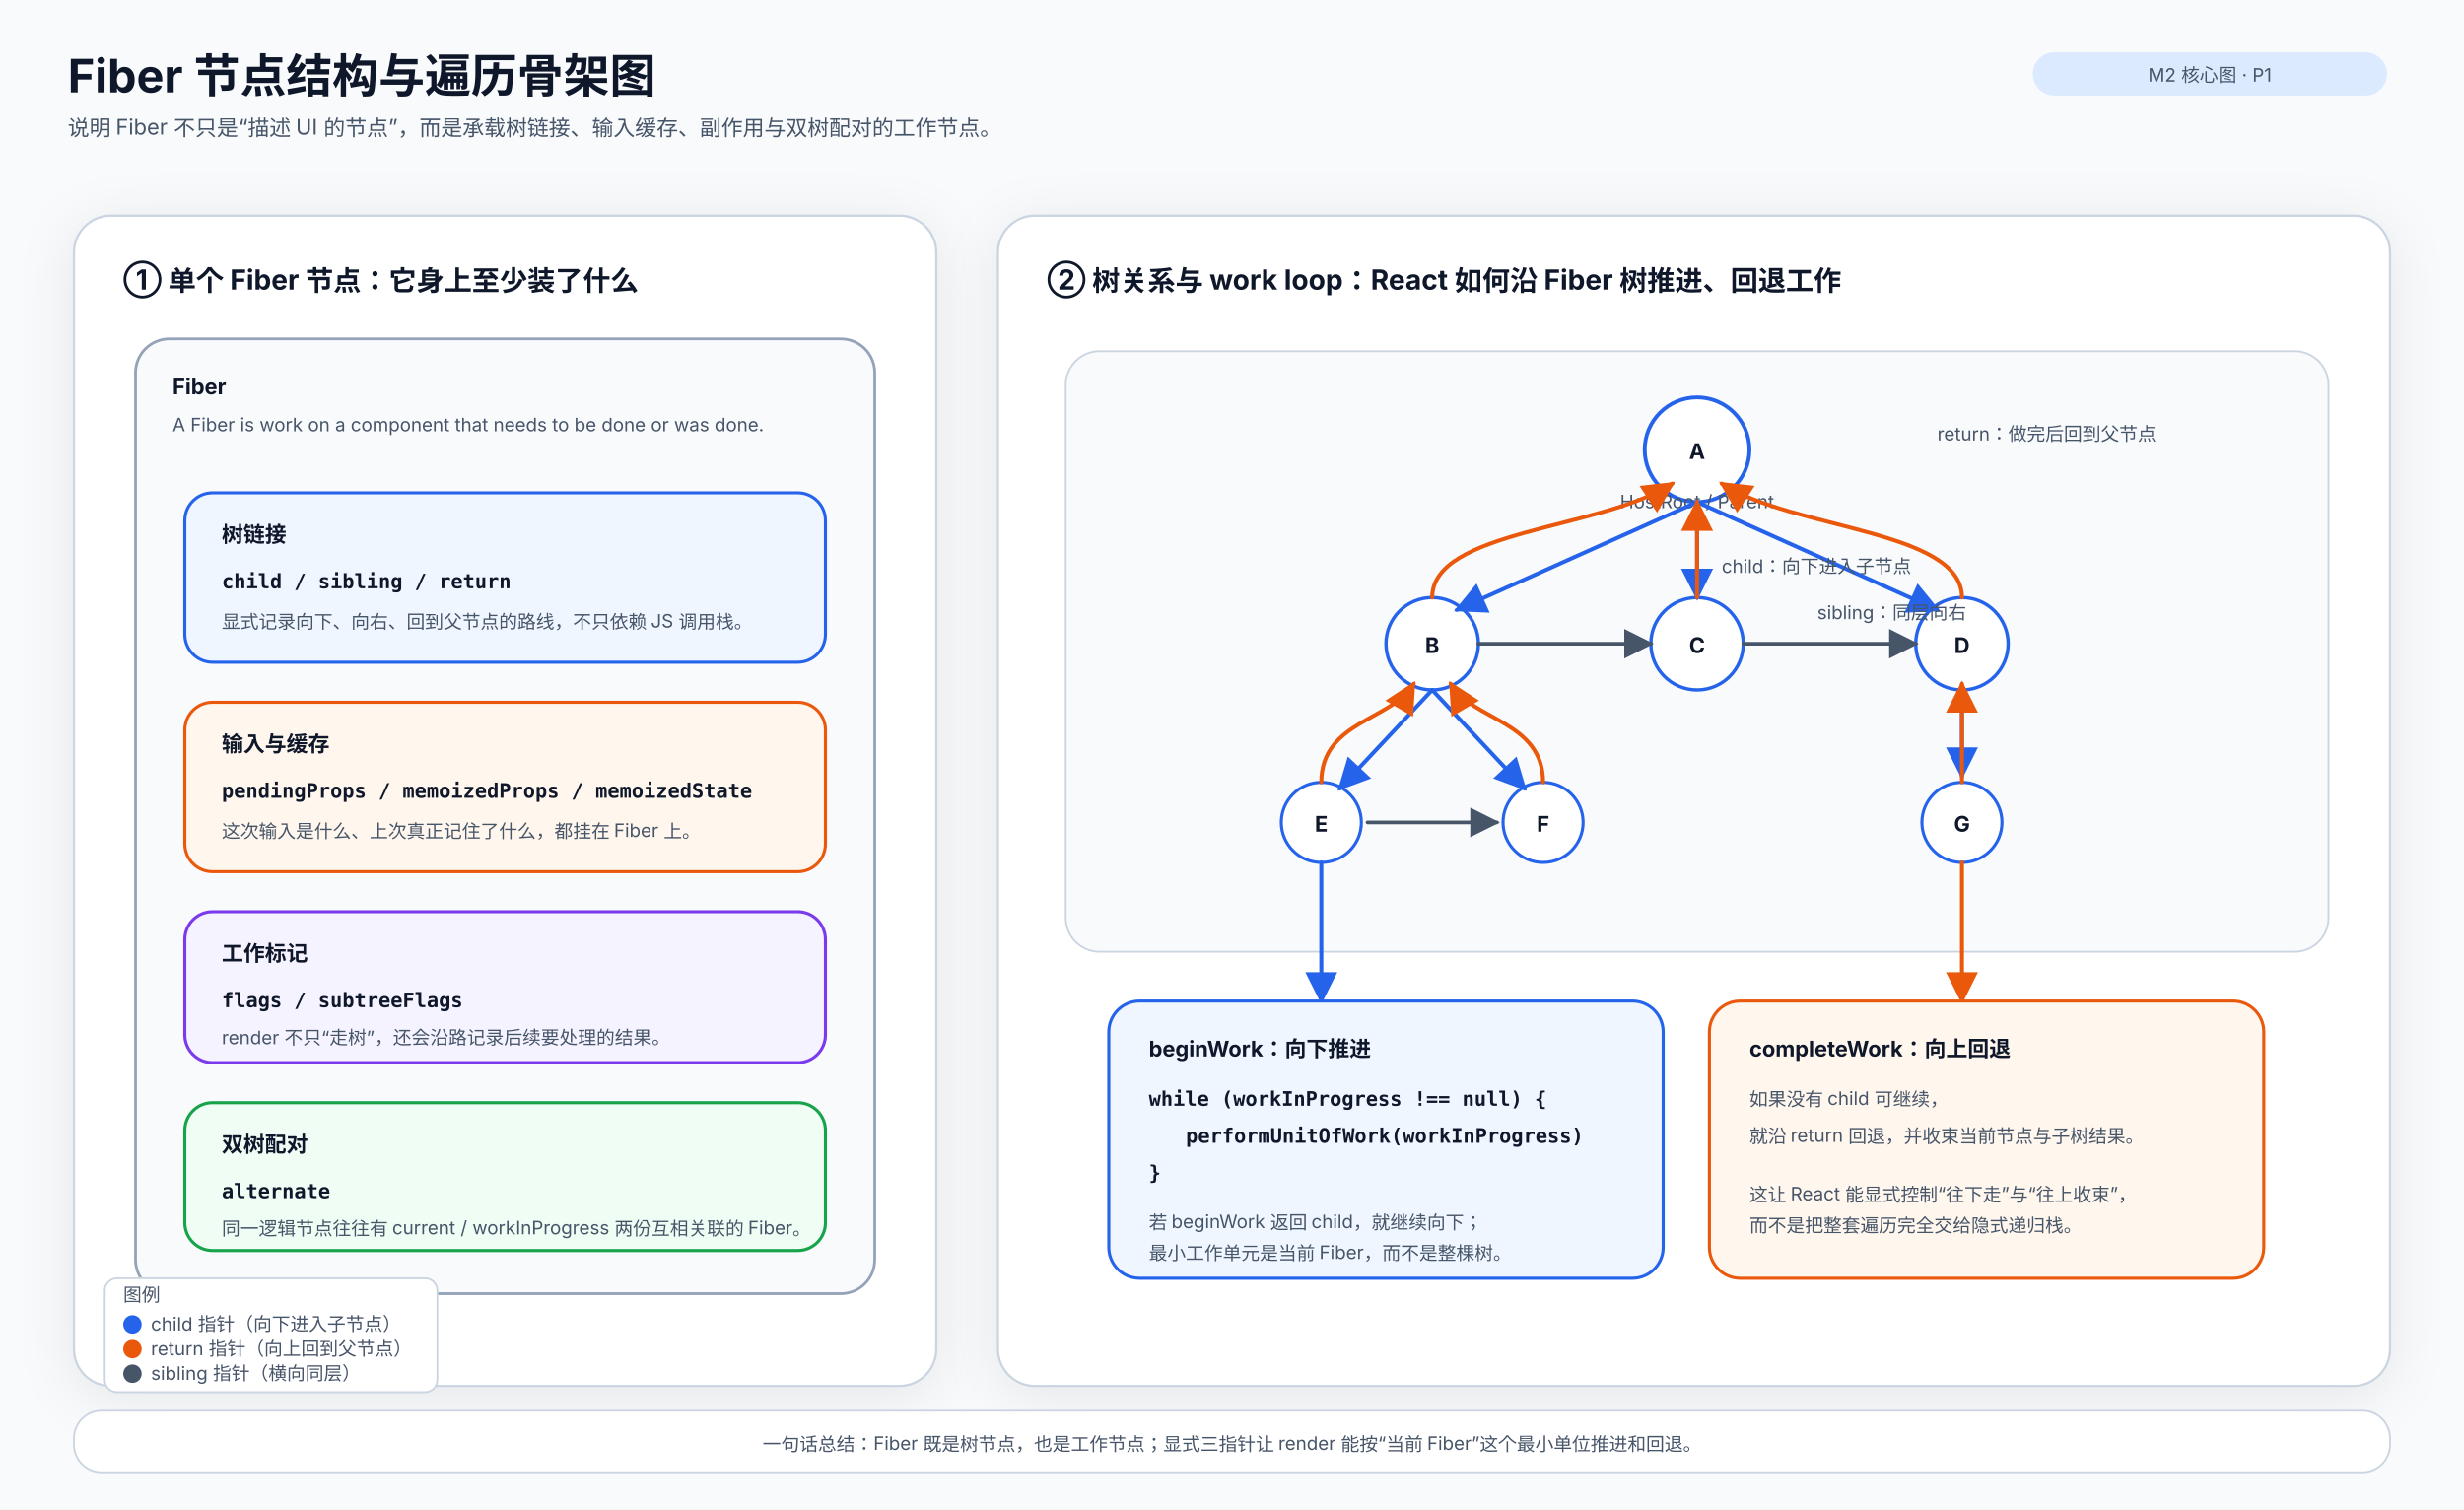
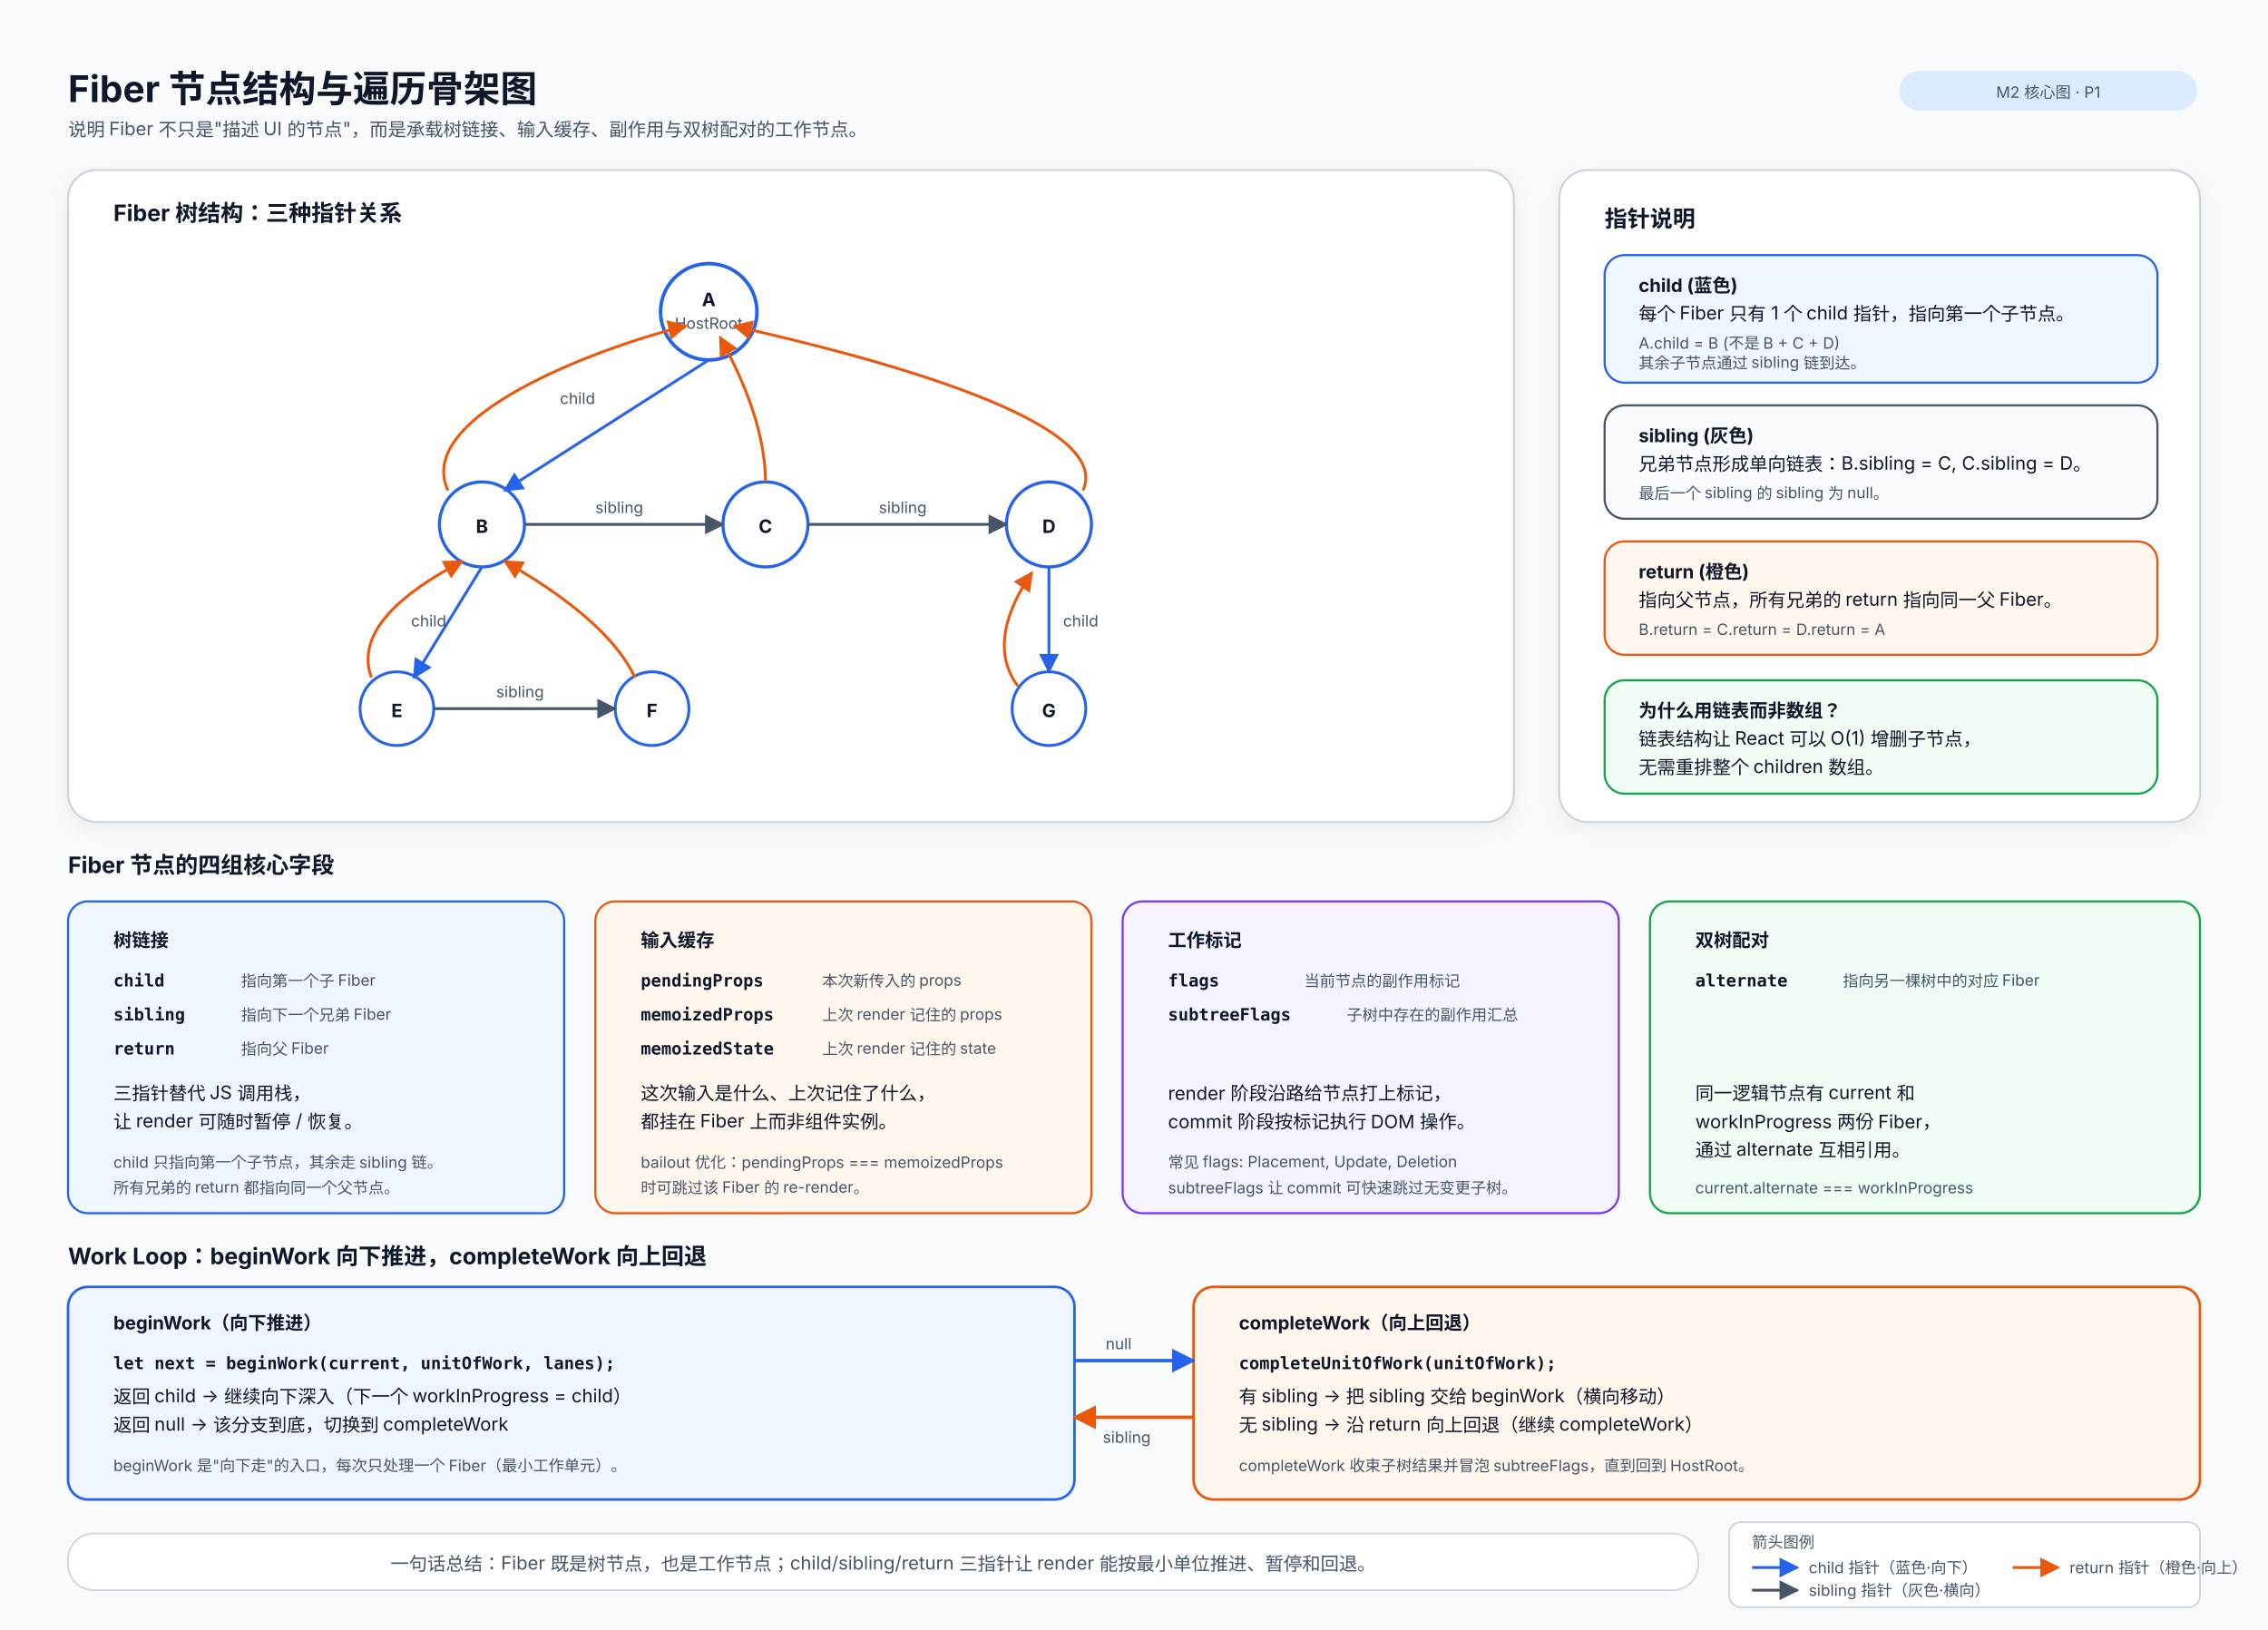
- <svg xmlns="http://www.w3.org/2000/svg" width="1600" height="980" viewBox="0 0 1600 980">
+ <svg xmlns="http://www.w3.org/2000/svg" width="1600" height="1150" viewBox="0 0 1600 1150">
  <defs>
    <style>
-       .title { font: 700 30px 'Inter','Noto Sans SC','PingFang SC','Microsoft YaHei',sans-serif; fill: #0f172a; }
-       .subtitle { font: 400 14px 'Inter','Noto Sans SC','PingFang SC','Microsoft YaHei',sans-serif; fill: #475569; }
-       .section { font: 700 18px 'Inter','Noto Sans SC','PingFang SC','Microsoft YaHei',sans-serif; fill: #0f172a; }
-       .label { font: 700 14px 'Inter','Noto Sans SC','PingFang SC','Microsoft YaHei',sans-serif; fill: #0f172a; }
-       .body { font: 400 14px 'Inter','Noto Sans SC','PingFang SC','Microsoft YaHei',sans-serif; fill: #0f172a; }
-       .small { font: 400 12px 'Inter','Noto Sans SC','PingFang SC','Microsoft YaHei',sans-serif; fill: #475569; }
-       .mono { font: 600 13px 'JetBrains Mono','Fira Code','SFMono-Regular',monospace; fill: #0f172a; }
-       .shadow { filter: drop-shadow(0 6px 18px rgba(15,23,42,0.08)); }
-       .arrow-blue { stroke: #2563eb; stroke-width: 2.6; fill: none; stroke-linecap: round; stroke-linejoin: round; marker-end: url(#arrow-blue); }
-       .arrow-orange { stroke: #ea580c; stroke-width: 2.6; fill: none; stroke-linecap: round; stroke-linejoin: round; marker-end: url(#arrow-orange); }
-       .arrow-slate { stroke: #475569; stroke-width: 2.4; fill: none; stroke-linecap: round; stroke-linejoin: round; marker-end: url(#arrow-slate); }
+       .title   { font: 700 26px 'Inter','Noto Sans SC','PingFang SC','Microsoft YaHei',sans-serif; fill: #0f172a; }
+       .sub     { font: 400 13px 'Inter','Noto Sans SC','PingFang SC','Microsoft YaHei',sans-serif; fill: #475569; }
+       .heading { font: 700 16px 'Inter','Noto Sans SC','PingFang SC','Microsoft YaHei',sans-serif; fill: #0f172a; }
+       .label   { font: 700 13px 'Inter','Noto Sans SC','PingFang SC','Microsoft YaHei',sans-serif; fill: #0f172a; }
+       .body    { font: 400 13px 'Inter','Noto Sans SC','PingFang SC','Microsoft YaHei',sans-serif; fill: #0f172a; }
+       .hint    { font: 400 11px 'Inter','Noto Sans SC','PingFang SC','Microsoft YaHei',sans-serif; fill: #475569; }
+       .mono    { font: 600 12px 'JetBrains Mono','Fira Code','SFMono-Regular',monospace; fill: #0f172a; }
+       .shadow  { filter: url(#shadow-filter); }
    </style>
-     <marker id="arrow-blue" viewBox="0 0 10 10" refX="9" refY="5" markerWidth="8" markerHeight="8" orient="auto-start-reverse">
-       <path d="M 0 0 L 10 5 L 0 10 z" fill="#2563eb" />
+     <filter id="shadow-filter" x="-4%" y="-4%" width="108%" height="108%">
+       <feDropShadow dx="0" dy="4" stdDeviation="6" flood-color="rgba(15,23,42,0.06)" />
+     </filter>
+     <marker id="arr-blue" viewBox="0 0 10 10" refX="9" refY="5" markerWidth="7" markerHeight="7" orient="auto-start-reverse">
+       <path d="M0 0L10 5L0 10z" fill="#2563eb" />
    </marker>
-     <marker id="arrow-orange" viewBox="0 0 10 10" refX="9" refY="5" markerWidth="8" markerHeight="8" orient="auto-start-reverse">
-       <path d="M 0 0 L 10 5 L 0 10 z" fill="#ea580c" />
+     <marker id="arr-orange" viewBox="0 0 10 10" refX="9" refY="5" markerWidth="7" markerHeight="7" orient="auto-start-reverse">
+       <path d="M0 0L10 5L0 10z" fill="#ea580c" />
    </marker>
-     <marker id="arrow-slate" viewBox="0 0 10 10" refX="9" refY="5" markerWidth="8" markerHeight="8" orient="auto-start-reverse">
-       <path d="M 0 0 L 10 5 L 0 10 z" fill="#475569" />
+     <marker id="arr-slate" viewBox="0 0 10 10" refX="9" refY="5" markerWidth="7" markerHeight="7" orient="auto-start-reverse">
+       <path d="M0 0L10 5L0 10z" fill="#475569" />
    </marker>
  </defs>
-   <rect width="1600" height="980" fill="#f8fafc" />
-   <text x="44" y="60" class="title">Fiber 节点结构与遍历骨架图</text>
-   <text x="44" y="88" class="subtitle">说明 Fiber 不只是“描述 UI 的节点”，而是承载树链接、输入缓存、副作用与双树配对的工作节点。</text>
-   <rect x="1320" y="34" width="230" height="28" rx="14" fill="#dbeafe" />
-   <text x="1435" y="53" class="small" text-anchor="middle">M2 核心图 · P1</text>
-   <rect x="48" y="140" width="560" height="760" rx="24" fill="#ffffff" stroke="#cbd5e1" stroke-width="1.5" class="shadow" />
-   <text x="80" y="188" class="section">① 单个 Fiber 节点：它身上至少装了什么</text>
-   <rect x="88" y="220" width="480" height="620" rx="22" fill="#f8fafc" stroke="#94a3b8" stroke-width="1.8" />
-   <text x="112" y="256" class="label">Fiber</text>
-   <text x="112" y="280" class="small">A Fiber is work on a component that needs to be done or was done.</text>
-   <rect x="120" y="320" width="416" height="110" rx="18" fill="#eff6ff" stroke="#2563eb" stroke-width="2" />
-   <text x="144" y="352" class="label">树链接</text>
-   <text x="144" y="382" class="mono">child / sibling / return</text>
-   <text x="144" y="408" class="small">显式记录向下、向右、回到父节点的路线，不只依赖 JS 调用栈。</text>
-   <rect x="120" y="456" width="416" height="110" rx="18" fill="#fff7ed" stroke="#ea580c" stroke-width="2" />
-   <text x="144" y="488" class="label">输入与缓存</text>
-   <text x="144" y="518" class="mono">pendingProps / memoizedProps / memoizedState</text>
-   <text x="144" y="544" class="small">这次输入是什么、上次真正记住了什么，都挂在 Fiber 上。</text>
-   <rect x="120" y="592" width="416" height="98" rx="18" fill="#f5f3ff" stroke="#7c3aed" stroke-width="2" />
-   <text x="144" y="624" class="label">工作标记</text>
-   <text x="144" y="654" class="mono">flags / subtreeFlags</text>
-   <text x="144" y="678" class="small">render 不只“走树”，还会沿路记录后续要处理的结果。</text>
-   <rect x="120" y="716" width="416" height="96" rx="18" fill="#f0fdf4" stroke="#16a34a" stroke-width="2" />
-   <text x="144" y="748" class="label">双树配对</text>
-   <text x="144" y="778" class="mono">alternate</text>
-   <text x="144" y="802" class="small">同一逻辑节点往往有 current / workInProgress 两份互相关联的 Fiber。</text>
-   <rect x="648" y="140" width="904" height="760" rx="24" fill="#ffffff" stroke="#cbd5e1" stroke-width="1.5" class="shadow" />
-   <text x="680" y="188" class="section">② 树关系与 work loop：React 如何沿 Fiber 树推进、回退工作</text>
-   <rect x="692" y="228" width="820" height="390" rx="22" fill="#f8fafc" stroke="#cbd5e1" stroke-width="1.2" />
-   <circle cx="1102" cy="292" r="34" fill="#ffffff" stroke="#2563eb" stroke-width="2.5" />
-   <text x="1102" y="298" class="label" text-anchor="middle">A</text>
-   <text x="1102" y="330" class="small" text-anchor="middle">HostRoot / Parent</text>
-   <circle cx="930" cy="418" r="30" fill="#ffffff" stroke="#2563eb" stroke-width="2.2" />
-   <text x="930" y="424" class="label" text-anchor="middle">B</text>
-   <circle cx="1102" cy="418" r="30" fill="#ffffff" stroke="#2563eb" stroke-width="2.2" />
-   <text x="1102" y="424" class="label" text-anchor="middle">C</text>
-   <circle cx="1274" cy="418" r="30" fill="#ffffff" stroke="#2563eb" stroke-width="2.2" />
-   <text x="1274" y="424" class="label" text-anchor="middle">D</text>
-   <circle cx="858" cy="534" r="26" fill="#ffffff" stroke="#2563eb" stroke-width="2" />
-   <text x="858" y="540" class="label" text-anchor="middle">E</text>
-   <circle cx="1002" cy="534" r="26" fill="#ffffff" stroke="#2563eb" stroke-width="2" />
-   <text x="1002" y="540" class="label" text-anchor="middle">F</text>
-   <circle cx="1274" cy="534" r="26" fill="#ffffff" stroke="#2563eb" stroke-width="2" />
-   <text x="1274" y="540" class="label" text-anchor="middle">G</text>
-   <path d="M 1102 326 L 946 396" class="arrow-blue" />
-   <path d="M 1102 326 L 1102 388" class="arrow-blue" />
-   <path d="M 1102 326 L 1258 396" class="arrow-blue" />
-   <path d="M 930 448 L 870 512" class="arrow-blue" />
-   <path d="M 930 448 L 990 512" class="arrow-blue" />
-   <path d="M 1274 448 L 1274 504" class="arrow-blue" />
-   <path d="M 960 418 L 1072 418" class="arrow-slate" />
-   <path d="M 1132 418 L 1244 418" class="arrow-slate" />
-   <path d="M 888 534 L 972 534" class="arrow-slate" />
-   <path d="M 930 388 C 930 344, 1040 344, 1086 314" class="arrow-orange" />
-   <path d="M 1102 388 C 1102 350, 1102 336, 1102 326" class="arrow-orange" />
-   <path d="M 1274 388 C 1274 344, 1164 344, 1118 314" class="arrow-orange" />
-   <path d="M 858 508 C 858 468, 904 468, 918 444" class="arrow-orange" />
-   <path d="M 1002 508 C 1002 468, 956 468, 942 444" class="arrow-orange" />
-   <path d="M 1274 508 C 1274 470, 1274 470, 1274 444" class="arrow-orange" />
-   <text x="1118" y="372" class="small">child：向下进入子节点</text>
-   <text x="1180" y="402" class="small">sibling：同层向右</text>
-   <text x="1258" y="286" class="small">return：做完后回到父节点</text>
-   <path d="M 858 560 L 858 650" class="arrow-blue" />
-   <path d="M 1274 560 L 1274 650" class="arrow-orange" />
-   <rect x="720" y="650" width="360" height="180" rx="20" fill="#eff6ff" stroke="#2563eb" stroke-width="2" />
-   <text x="746" y="686" class="label">beginWork：向下推进</text>
-   <text x="746" y="718" class="mono">while (workInProgress !== null) {</text>
-   <text x="770" y="742" class="mono">performUnitOfWork(workInProgress)</text>
-   <text x="746" y="766" class="mono">}</text>
-   <text x="746" y="798" class="small">若 beginWork 返回 child，就继续向下；</text>
-   <text x="746" y="818" class="small">最小工作单元是当前 Fiber，而不是整棵树。</text>
-   <rect x="1110" y="650" width="360" height="180" rx="20" fill="#fff7ed" stroke="#ea580c" stroke-width="2" />
-   <text x="1136" y="686" class="label">completeWork：向上回退</text>
-   <text x="1136" y="718" class="small">如果没有 child 可继续，</text>
-   <text x="1136" y="742" class="small">就沿 return 回退，并收束当前节点与子树结果。</text>
-   <text x="1136" y="780" class="small">这让 React 能显式控制“往下走”与“往上收束”，</text>
-   <text x="1136" y="800" class="small">而不是把整套遍历完全交给隐式递归栈。</text>
-   <rect x="68" y="830" width="216" height="74" rx="8" fill="#ffffff" stroke="#cbd5e1" stroke-width="1.2" />
-   <text x="80" y="845" class="small" font-weight="700">图例</text>
-   <circle cx="86" cy="860" r="6" fill="#2563eb" />
-   <text x="98" y="864" class="small">child 指针（向下进入子节点）</text>
-   <circle cx="86" cy="876" r="6" fill="#ea580c" />
-   <text x="98" y="880" class="small">return 指针（向上回到父节点）</text>
-   <circle cx="86" cy="892" r="6" fill="#475569" />
-   <text x="98" y="896" class="small">sibling 指针（横向同层）</text>
-   <rect x="48" y="916" width="1504" height="40" rx="18" fill="#ffffff" stroke="#cbd5e1" stroke-width="1.2" />
-   <text x="800" y="942" class="small" text-anchor="middle">一句话总结：Fiber 既是树节点，也是工作节点；显式三指针让 render 能按“当前 Fiber”这个最小单位推进和回退。</text>
+   <rect width="1600" height="1150" fill="#f8fafc" />
+   <text x="48" y="72" class="title">Fiber 节点结构与遍历骨架图</text>
+   <text x="48" y="96" class="sub">说明 Fiber 不只是"描述 UI 的节点"，而是承载树链接、输入缓存、副作用与双树配对的工作节点。</text>
+   <rect x="1340" y="50" width="210" height="28" rx="14" fill="#dbeafe" />
+   <text x="1445" y="69" class="hint" text-anchor="middle">M2 核心图 · P1</text>
+   <rect x="48" y="120" width="1020" height="460" rx="20" fill="#ffffff" stroke="#cbd5e1" stroke-width="1.5" class="shadow" />
+   <text x="80" y="156" class="heading">Fiber 树结构：三种指针关系</text>
+   <circle cx="500" cy="220" r="34" fill="#ffffff" stroke="#2563eb" stroke-width="2.5" />
+   <text x="500" y="216" class="label" text-anchor="middle">A</text>
+   <text x="500" y="232" class="hint" text-anchor="middle">HostRoot</text>
+   <circle cx="340" cy="370" r="30" fill="#ffffff" stroke="#2563eb" stroke-width="2.2" />
+   <text x="340" y="376" class="label" text-anchor="middle">B</text>
+   <circle cx="540" cy="370" r="30" fill="#ffffff" stroke="#2563eb" stroke-width="2.2" />
+   <text x="540" y="376" class="label" text-anchor="middle">C</text>
+   <circle cx="740" cy="370" r="30" fill="#ffffff" stroke="#2563eb" stroke-width="2.2" />
+   <text x="740" y="376" class="label" text-anchor="middle">D</text>
+   <circle cx="280" cy="500" r="26" fill="#ffffff" stroke="#2563eb" stroke-width="2" />
+   <text x="280" y="506" class="label" text-anchor="middle">E</text>
+   <circle cx="460" cy="500" r="26" fill="#ffffff" stroke="#2563eb" stroke-width="2" />
+   <text x="460" y="506" class="label" text-anchor="middle">F</text>
+   <circle cx="740" cy="500" r="26" fill="#ffffff" stroke="#2563eb" stroke-width="2" />
+   <text x="740" y="506" class="label" text-anchor="middle">G</text>
+   <line x1="500" y1="254" x2="356" y2="346" stroke="#2563eb" stroke-width="2" marker-end="url(#arr-blue)" />
+   <text x="395" y="285" class="hint" fill="#2563eb">child</text>
+   <line x1="340" y1="400" x2="292" y2="478" stroke="#2563eb" stroke-width="2" marker-end="url(#arr-blue)" />
+   <text x="290" y="442" class="hint" fill="#2563eb">child</text>
+   <line x1="740" y1="400" x2="740" y2="474" stroke="#2563eb" stroke-width="2" marker-end="url(#arr-blue)" />
+   <text x="750" y="442" class="hint" fill="#2563eb">child</text>
+   <line x1="370" y1="370" x2="510" y2="370" stroke="#475569" stroke-width="2" marker-end="url(#arr-slate)" />
+   <text x="420" y="362" class="hint" fill="#475569">sibling</text>
+   <line x1="570" y1="370" x2="710" y2="370" stroke="#475569" stroke-width="2" marker-end="url(#arr-slate)" />
+   <text x="620" y="362" class="hint" fill="#475569">sibling</text>
+   <line x1="306" y1="500" x2="434" y2="500" stroke="#475569" stroke-width="2" marker-end="url(#arr-slate)" />
+   <text x="350" y="492" class="hint" fill="#475569">sibling</text>
+   <path d="M 316,346 C 290,290 440,240 484,230" stroke="#ea580c" stroke-width="2" fill="none" marker-end="url(#arr-orange)" />
+   <path d="M 540,340 C 540,300 520,260 508,238" stroke="#ea580c" stroke-width="2" fill="none" marker-end="url(#arr-orange)" />
+   <path d="M 764,346 C 790,290 560,240 518,230" stroke="#ea580c" stroke-width="2" fill="none" marker-end="url(#arr-orange)" />
+   <path d="M 262,478 C 248,440 300,410 326,396" stroke="#ea580c" stroke-width="2" fill="none" marker-end="url(#arr-orange)" />
+   <path d="M 448,478 C 430,440 380,410 356,396" stroke="#ea580c" stroke-width="2" fill="none" marker-end="url(#arr-orange)" />
+   <path d="M 718,484 C 700,460 710,430 728,404" stroke="#ea580c" stroke-width="2" fill="none" marker-end="url(#arr-orange)" />
+   <rect x="1100" y="120" width="452" height="460" rx="20" fill="#ffffff" stroke="#cbd5e1" stroke-width="1.5" class="shadow" />
+   <text x="1132" y="160" class="heading">指针说明</text>
+   <rect x="1132" y="180" width="390" height="90" rx="14" fill="#eff6ff" stroke="#2563eb" stroke-width="1.5" />
+   <text x="1156" y="206" class="label" fill="#2563eb">child (蓝色)</text>
+   <text x="1156" y="226" class="body">每个 Fiber 只有 1 个 child 指针，指向第一个子节点。</text>
+   <text x="1156" y="246" class="hint">A.child = B (不是 B + C + D)</text>
+   <text x="1156" y="260" class="hint">其余子节点通过 sibling 链到达。</text>
+   <rect x="1132" y="286" width="390" height="80" rx="14" fill="#f8fafc" stroke="#475569" stroke-width="1.5" />
+   <text x="1156" y="312" class="label" fill="#475569">sibling (灰色)</text>
+   <text x="1156" y="332" class="body">兄弟节点形成单向链表：B.sibling = C, C.sibling = D。</text>
+   <text x="1156" y="352" class="hint">最后一个 sibling 的 sibling 为 null。</text>
+   <rect x="1132" y="382" width="390" height="80" rx="14" fill="#fff7ed" stroke="#ea580c" stroke-width="1.5" />
+   <text x="1156" y="408" class="label" fill="#ea580c">return (橙色)</text>
+   <text x="1156" y="428" class="body">指向父节点，所有兄弟的 return 指向同一父 Fiber。</text>
+   <text x="1156" y="448" class="hint">B.return = C.return = D.return = A</text>
+   <rect x="1132" y="480" width="390" height="80" rx="14" fill="#f0fdf4" stroke="#16a34a" stroke-width="1.5" />
+   <text x="1156" y="506" class="label" fill="#16a34a">为什么用链表而非数组？</text>
+   <text x="1156" y="526" class="body">链表结构让 React 可以 O(1) 增删子节点，</text>
+   <text x="1156" y="546" class="body">无需重排整个 children 数组。</text>
+   <text x="48" y="616" class="heading">Fiber 节点的四组核心字段</text>
+   <rect x="48" y="636" width="350" height="220" rx="14" fill="#eff6ff" stroke="#2563eb" stroke-width="1.5" />
+   <text x="80" y="668" class="label" fill="#2563eb">树链接</text>
+   <text x="80" y="696" class="mono">child</text>
+   <text x="170" y="696" class="hint">指向第一个子 Fiber</text>
+   <text x="80" y="720" class="mono">sibling</text>
+   <text x="170" y="720" class="hint">指向下一个兄弟 Fiber</text>
+   <text x="80" y="744" class="mono">return</text>
+   <text x="170" y="744" class="hint">指向父 Fiber</text>
+   <text x="80" y="776" class="body">三指针替代 JS 调用栈，</text>
+   <text x="80" y="796" class="body">让 render 可随时暂停 / 恢复。</text>
+   <text x="80" y="824" class="hint">child 只指向第一个子节点，其余走 sibling 链。</text>
+   <text x="80" y="842" class="hint">所有兄弟的 return 都指向同一个父节点。</text>
+   <rect x="420" y="636" width="350" height="220" rx="14" fill="#fff7ed" stroke="#ea580c" stroke-width="1.5" />
+   <text x="452" y="668" class="label" fill="#ea580c">输入缓存</text>
+   <text x="452" y="696" class="mono">pendingProps</text>
+   <text x="580" y="696" class="hint">本次新传入的 props</text>
+   <text x="452" y="720" class="mono">memoizedProps</text>
+   <text x="580" y="720" class="hint">上次 render 记住的 props</text>
+   <text x="452" y="744" class="mono">memoizedState</text>
+   <text x="580" y="744" class="hint">上次 render 记住的 state</text>
+   <text x="452" y="776" class="body">这次输入是什么、上次记住了什么，</text>
+   <text x="452" y="796" class="body">都挂在 Fiber 上而非组件实例。</text>
+   <text x="452" y="824" class="hint">bailout 优化：pendingProps === memoizedProps</text>
+   <text x="452" y="842" class="hint">时可跳过该 Fiber 的 re-render。</text>
+   <rect x="792" y="636" width="350" height="220" rx="14" fill="#f5f3ff" stroke="#7c3aed" stroke-width="1.5" />
+   <text x="824" y="668" class="label" fill="#7c3aed">工作标记</text>
+   <text x="824" y="696" class="mono">flags</text>
+   <text x="920" y="696" class="hint">当前节点的副作用标记</text>
+   <text x="824" y="720" class="mono">subtreeFlags</text>
+   <text x="950" y="720" class="hint">子树中存在的副作用汇总</text>
+   <text x="824" y="776" class="body">render 阶段沿路给节点打上标记，</text>
+   <text x="824" y="796" class="body">commit 阶段按标记执行 DOM 操作。</text>
+   <text x="824" y="824" class="hint">常见 flags: Placement, Update, Deletion</text>
+   <text x="824" y="842" class="hint">subtreeFlags 让 commit 可快速跳过无变更子树。</text>
+   <rect x="1164" y="636" width="388" height="220" rx="14" fill="#f0fdf4" stroke="#16a34a" stroke-width="1.5" />
+   <text x="1196" y="668" class="label" fill="#16a34a">双树配对</text>
+   <text x="1196" y="696" class="mono">alternate</text>
+   <text x="1300" y="696" class="hint">指向另一棵树中的对应 Fiber</text>
+   <text x="1196" y="776" class="body">同一逻辑节点有 current 和</text>
+   <text x="1196" y="796" class="body">workInProgress 两份 Fiber，</text>
+   <text x="1196" y="816" class="body">通过 alternate 互相引用。</text>
+   <text x="1196" y="842" class="hint">current.alternate === workInProgress</text>
+   <text x="48" y="892" class="heading">Work Loop：beginWork 向下推进，completeWork 向上回退</text>
+   <rect x="48" y="908" width="710" height="150" rx="14" fill="#eff6ff" stroke="#2563eb" stroke-width="1.8" />
+   <text x="80" y="938" class="label" fill="#2563eb">beginWork（向下推进）</text>
+   <text x="80" y="966" class="mono">let next = beginWork(current, unitOfWork, lanes);</text>
+   <text x="80" y="990" class="body">返回 child → 继续向下深入（下一个 workInProgress = child）</text>
+   <text x="80" y="1010" class="body">返回 null  → 该分支到底，切换到 completeWork</text>
+   <text x="80" y="1038" class="hint">beginWork 是"向下走"的入口，每次只处理一个 Fiber（最小工作单元）。</text>
+   <rect x="842" y="908" width="710" height="150" rx="14" fill="#fff7ed" stroke="#ea580c" stroke-width="1.8" />
+   <text x="874" y="938" class="label" fill="#ea580c">completeWork（向上回退）</text>
+   <text x="874" y="966" class="mono">completeUnitOfWork(unitOfWork);</text>
+   <text x="874" y="990" class="body">有 sibling → 把 sibling 交给 beginWork（横向移动）</text>
+   <text x="874" y="1010" class="body">无 sibling → 沿 return 向上回退（继续 completeWork）</text>
+   <text x="874" y="1038" class="hint">completeWork 收束子树结果并冒泡 subtreeFlags，直到回到 HostRoot。</text>
+   <path d="M 758,960 L 842,960" stroke="#2563eb" stroke-width="2.4" fill="none" marker-end="url(#arr-blue)" />
+   <text x="780" y="952" class="hint">null</text>
+   <path d="M 842,1000 L 758,1000" stroke="#ea580c" stroke-width="2.4" fill="none" marker-end="url(#arr-orange)" />
+   <text x="778" y="1018" class="hint">sibling</text>
+   <rect x="1220" y="1074" width="332" height="60" rx="8" fill="#ffffff" stroke="#cbd5e1" stroke-width="1.2" />
+   <text x="1236" y="1092" class="hint" font-weight="700">箭头图例</text>
+   <line x1="1236" y1="1106" x2="1268" y2="1106" stroke="#2563eb" stroke-width="2" marker-end="url(#arr-blue)" />
+   <text x="1276" y="1110" class="hint">child 指针（蓝色·向下）</text>
+   <line x1="1236" y1="1122" x2="1268" y2="1122" stroke="#475569" stroke-width="2" marker-end="url(#arr-slate)" />
+   <text x="1276" y="1126" class="hint">sibling 指针（灰色·横向）</text>
+   <line x1="1420" y1="1106" x2="1452" y2="1106" stroke="#ea580c" stroke-width="2" marker-end="url(#arr-orange)" />
+   <text x="1460" y="1110" class="hint">return 指针（橙色·向上）</text>
+   <rect x="48" y="1082" width="1150" height="40" rx="18" fill="#ffffff" stroke="#cbd5e1" stroke-width="1.2" />
+   <text x="623" y="1108" class="sub" text-anchor="middle">一句话总结：Fiber 既是树节点，也是工作节点；child/sibling/return 三指针让 render 能按最小单位推进、暂停和回退。</text>
</svg>
